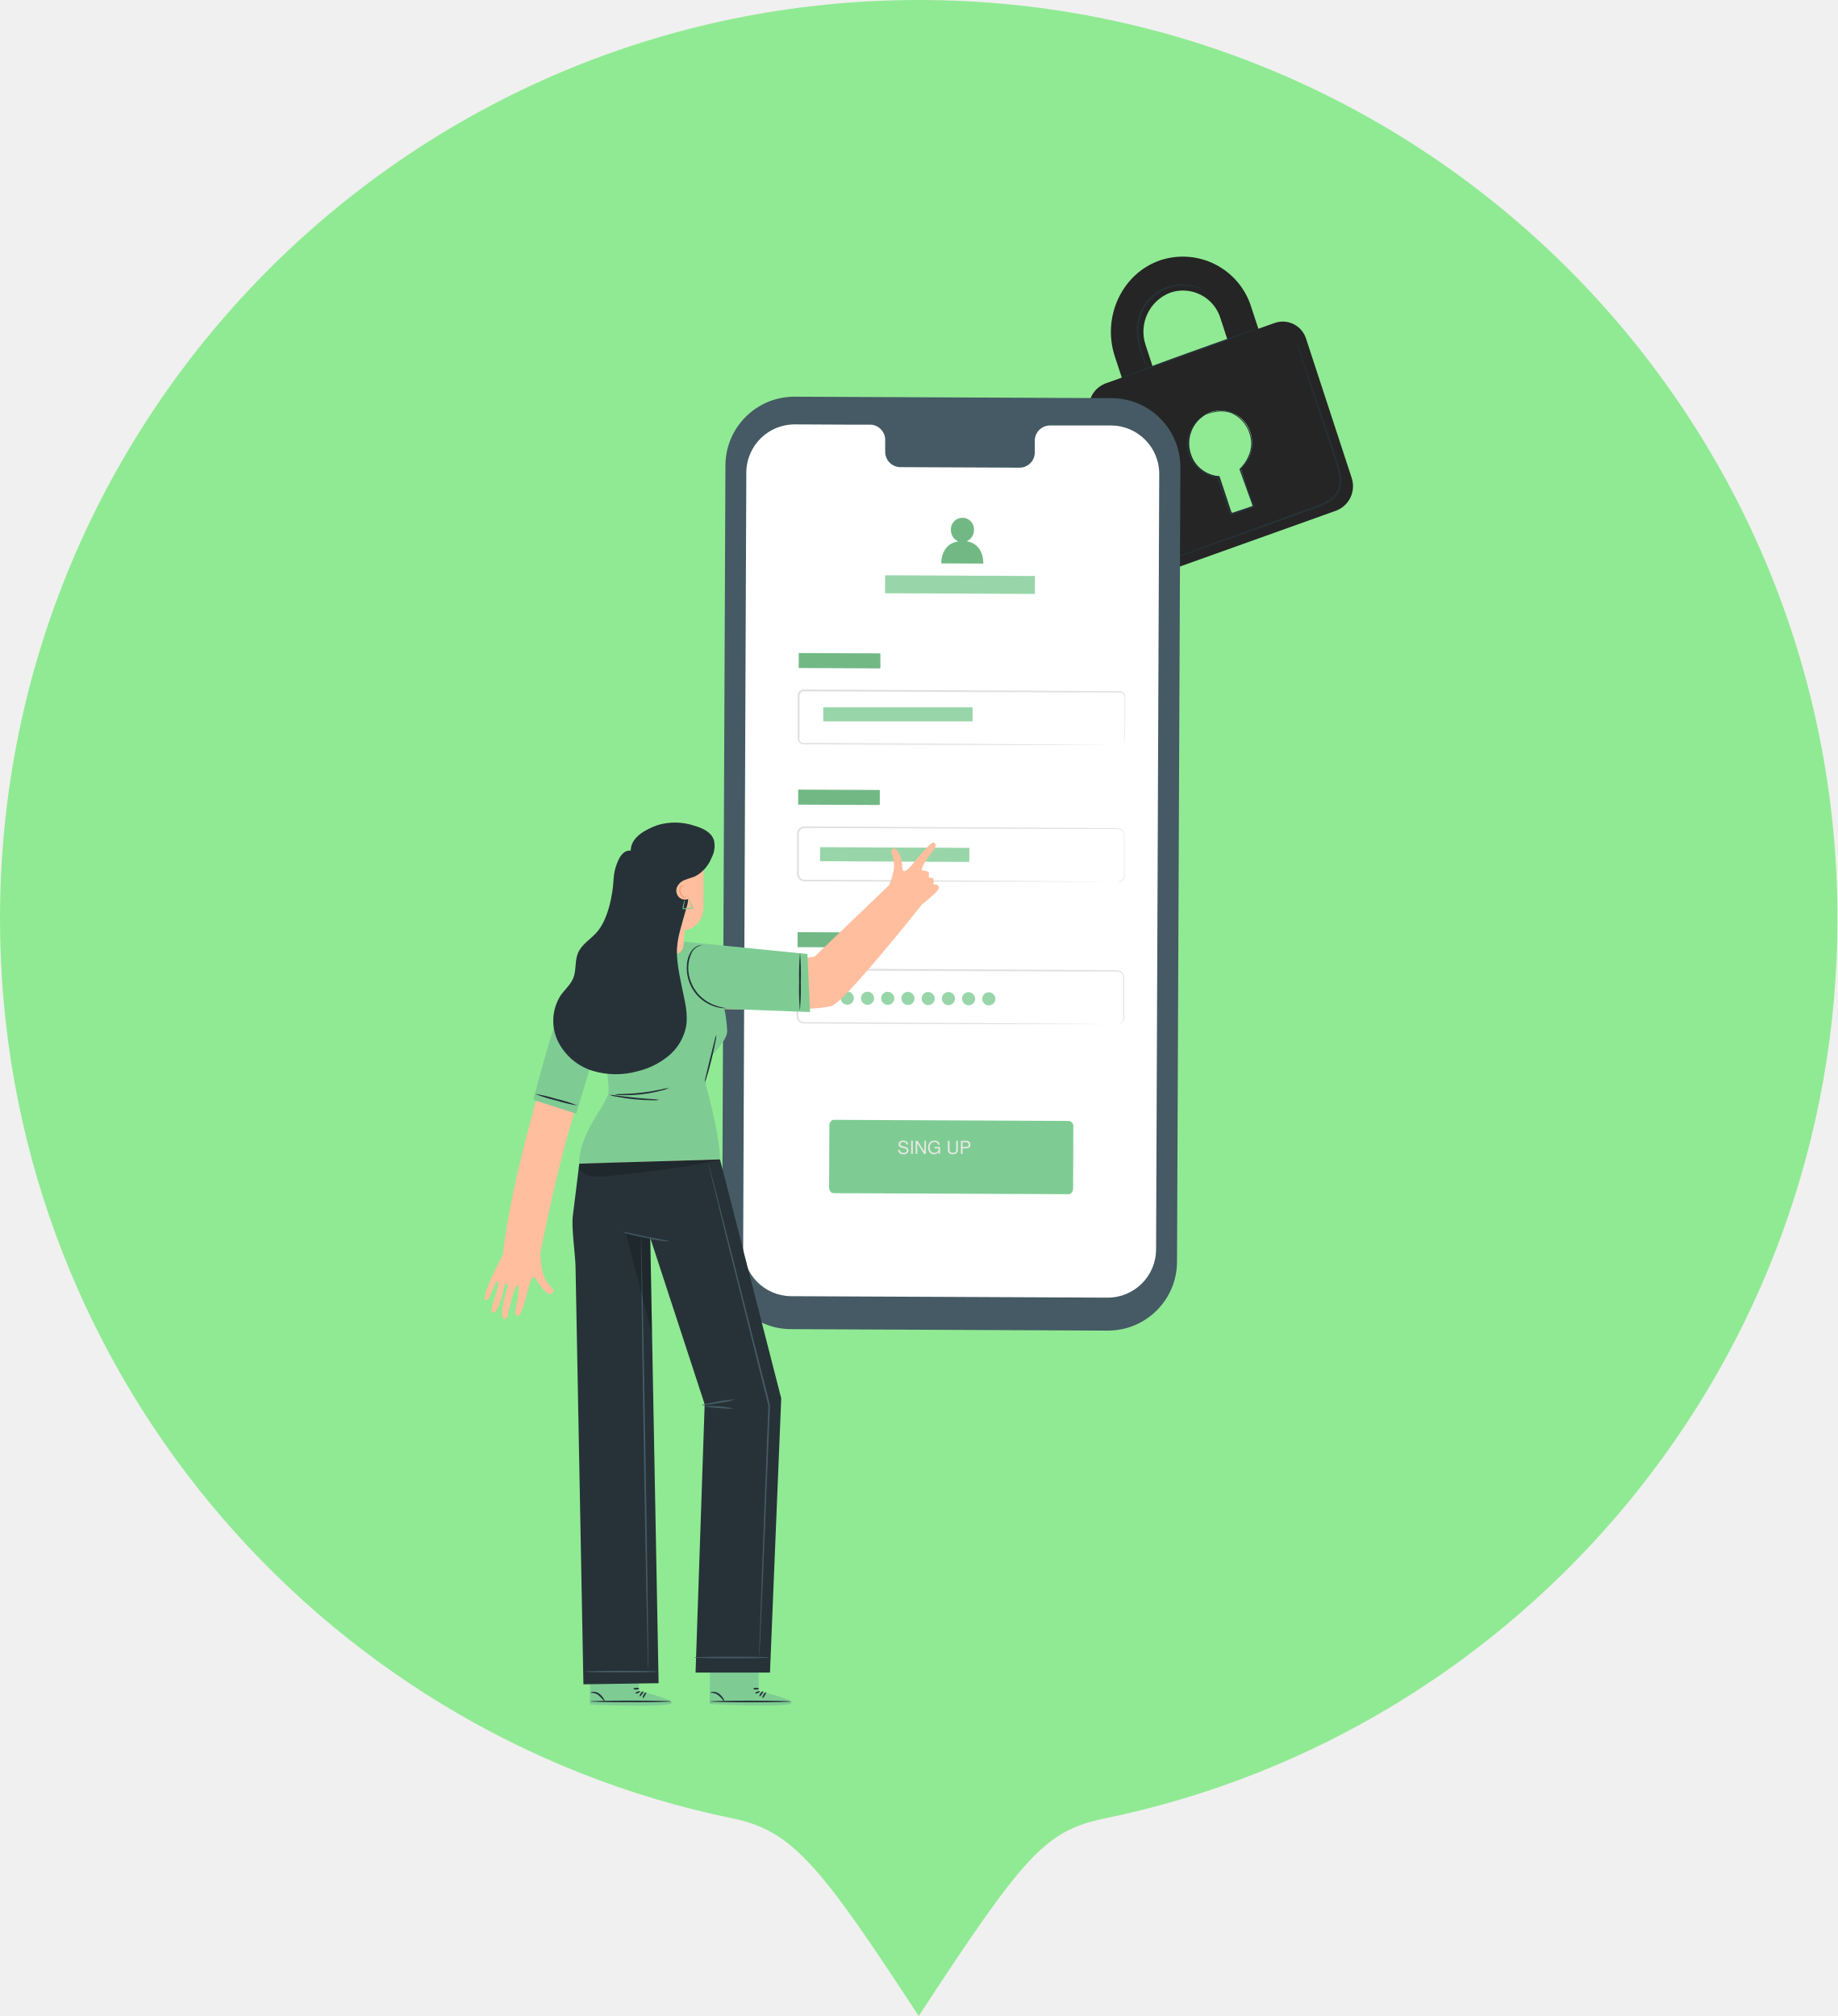
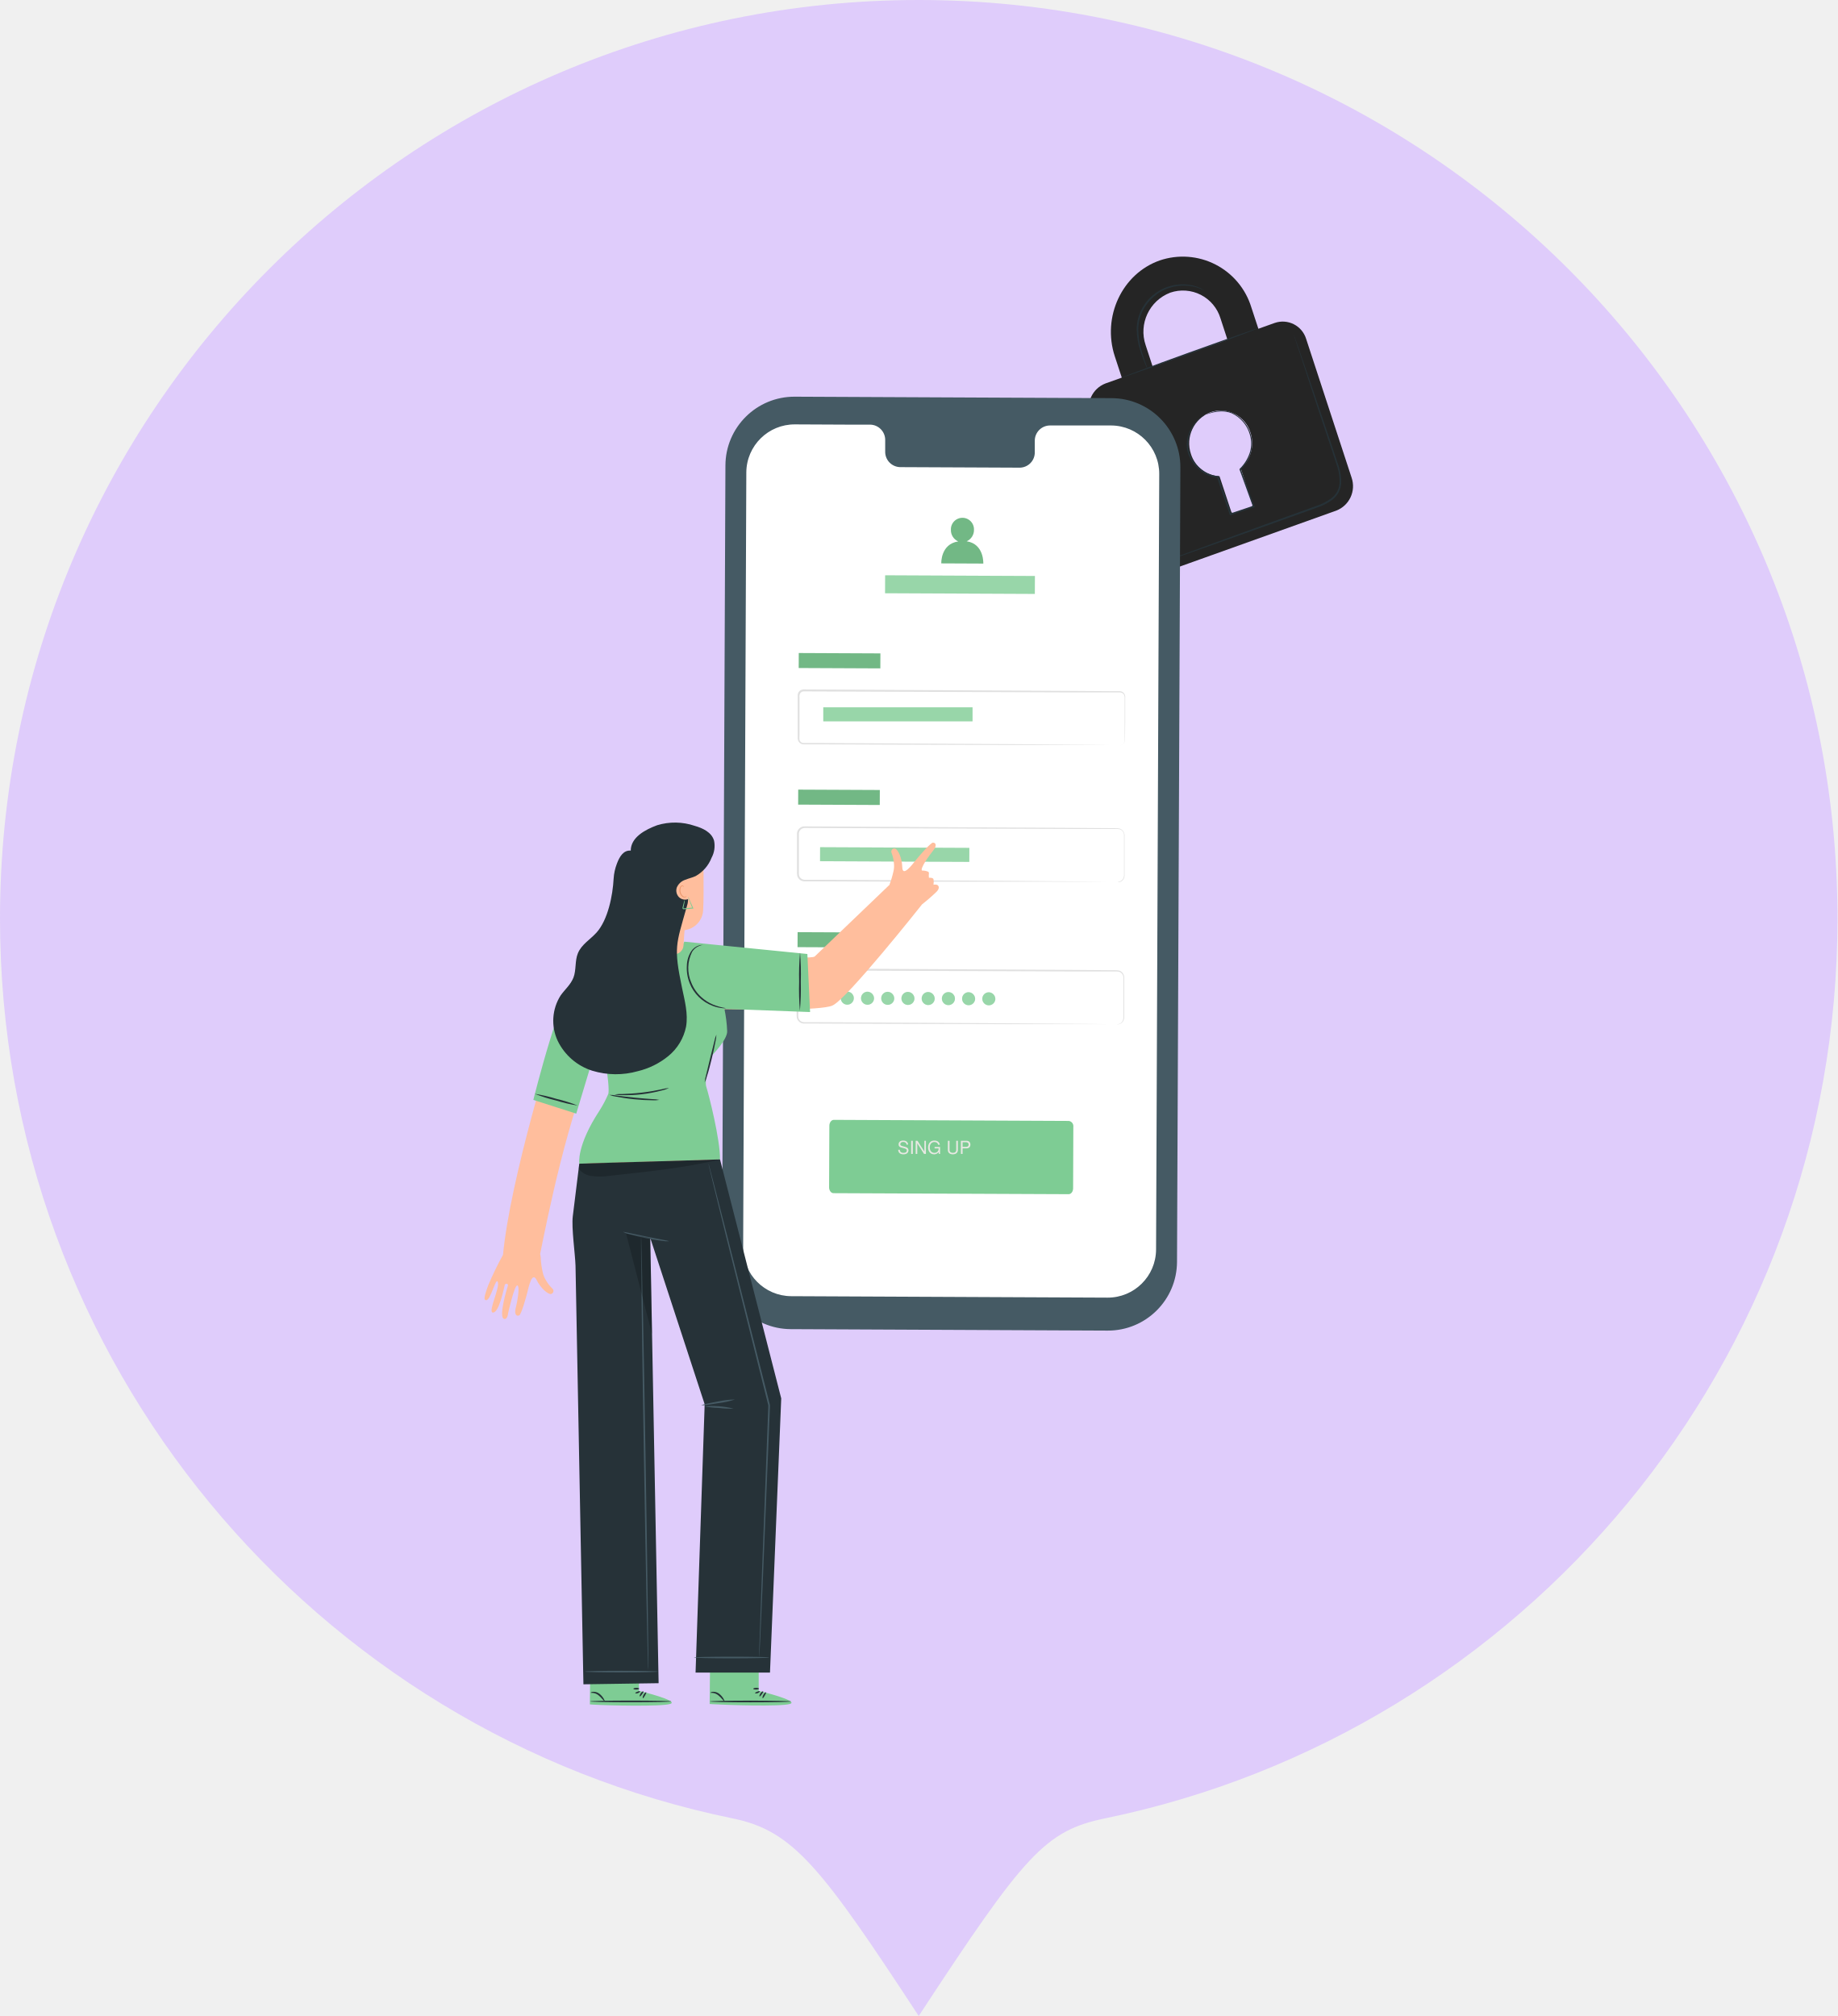
<svg xmlns="http://www.w3.org/2000/svg" width="408.475" height="448.213" viewBox="0 0 408.475 448.213">
  <g id="Mobile_login-pana" data-name="Mobile login-pana" transform="translate(32.177 20.943)">
-     <path id="Path_3850" data-name="Path 3850" d="M204.237,0c112.8,0,204.237,91.44,204.237,204.237,0,98.585-69.849,180.855-162.741,200.019-13.41,2.767-17.885,7.912-41.5,43.957-21.6-32.99-27.866-41.167-41.248-43.906C70.009,385.281,0,302.935,0,204.237,0,91.44,91.44,0,204.237,0Z" transform="translate(-32.177 -20.943)" fill="#90ea93" />
+     <path id="Path_3850" data-name="Path 3850" d="M204.237,0c112.8,0,204.237,91.44,204.237,204.237,0,98.585-69.849,180.855-162.741,200.019-13.41,2.767-17.885,7.912-41.5,43.957-21.6-32.99-27.866-41.167-41.248-43.906C70.009,385.281,0,302.935,0,204.237,0,91.44,91.44,0,204.237,0Z" transform="translate(-32.177 -20.943)" fill="#DFCCFB" />
    <g id="freepik--Padlock--inject-5" transform="translate(209.85 36.072)">
      <path id="Path_3778" data-name="Path 3778" d="M354.265,53.5l-3.632,1.3-1.559-4.747A15.932,15.932,0,0,0,328.7,39.609c-8.386,2.955-12.851,12.554-9.987,21.307l1.559,4.747-3.646,1.3a5.8,5.8,0,0,0-3.4,7.25L323.331,105.1a5.452,5.452,0,0,0,6.954,3.6l37.642-13.464a5.826,5.826,0,0,0,3.435-7.321L361.247,57.037a5.438,5.438,0,0,0-6.982-3.534ZM325.573,58.44a9.3,9.3,0,0,1,5.473-11.673,8.718,8.718,0,0,1,11.165,5.72l1.552,4.747-16.638,5.953Zm21.159,27.408,2.581,7.885a.642.642,0,0,1-.4.79l-3.618,1.291a.578.578,0,0,1-.705-.381l-2.6-7.85a7.053,7.053,0,0,1-6.348-4.937A7.413,7.413,0,0,1,340,73.35a6.947,6.947,0,0,1,8.894,4.556,7.533,7.533,0,0,1-2.158,7.963Z" transform="translate(-312.921 -38.719)" fill="#252525" />
      <path id="Path_3779" data-name="Path 3779" d="M353.473,61.4c0,.1-6.736,2.631-15.115,5.642s-15.213,5.431-15.249,5.36,6.736-2.624,15.122-5.642S353.438,61.307,353.473,61.4Z" transform="translate(-315.923 -45.402)" fill="#263238" />
      <path id="Path_3780" data-name="Path 3780" d="M365.877,63.24a1.234,1.234,0,0,1,.078.19c.056.141.12.324.2.55.183.515.437,1.227.755,2.116l2.708,7.885c1.129,3.343,2.476,7.307,3.971,11.708.705,2.208,1.538,4.507,2.313,6.926a10.579,10.579,0,0,1,.529,3.872,5.2,5.2,0,0,1-.571,1.954,5.389,5.389,0,0,1-1.333,1.573,12.7,12.7,0,0,1-3.583,1.827l-3.632,1.3-6.877,2.461-11.645,4.147-7.864,2.765-2.116.705-.564.183a.6.6,0,0,1-.19.049.371.371,0,0,0,.176-.085l.55-.219,2.116-.8,7.822-2.878,11.623-4.232,6.863-2.483,3.632-1.312a12.081,12.081,0,0,0,3.477-1.77,5.015,5.015,0,0,0,1.241-1.46,4.641,4.641,0,0,0,.529-1.813,10.149,10.149,0,0,0-.508-3.731c-.762-2.4-1.566-4.718-2.292-6.926-1.467-4.408-2.821-8.386-3.893-11.729s-1.975-6.03-2.6-7.921c-.3-.924-.522-1.643-.705-2.165l-.169-.564a.66.66,0,0,1-.049-.134Z" transform="translate(-320.329 -45.946)" fill="#263238" />
      <path id="Path_3781" data-name="Path 3781" d="M343.063,48.882s-.374-.183-1.065-.465a9.4,9.4,0,0,0-3.082-.621,10.58,10.58,0,0,0-4.556.86,10.156,10.156,0,0,0-4.309,3.6,9.535,9.535,0,0,0-1.657,5.353,16.5,16.5,0,0,0,.705,4.62c.367,1.284.748,2.306,1,3.019a7.879,7.879,0,0,1,.367,1.114,6.189,6.189,0,0,1-.5-1.065c-.289-.705-.705-1.707-1.114-3a16.04,16.04,0,0,1-.811-4.69,9.67,9.67,0,0,1,1.693-5.558,10.319,10.319,0,0,1,4.479-3.71,10.5,10.5,0,0,1,4.69-.8,8.88,8.88,0,0,1,3.124.741,5.824,5.824,0,0,1,.762.423,1.052,1.052,0,0,1,.275.176Z" transform="translate(-317.376 -41.314)" fill="#263238" />
      <path id="Path_3782" data-name="Path 3782" d="M348.034,88.211a2.428,2.428,0,0,1,.353-.176,7,7,0,0,1,1.093-.388,7.821,7.821,0,0,1,1.827-.31,6.193,6.193,0,0,1,2.476.374,7.644,7.644,0,0,1,4.281,4.937,7.109,7.109,0,0,1,0,4.048,9.168,9.168,0,0,1-2.271,3.8l.042-.19c.938,2.574,1.961,5.367,3.019,8.28l.064.176-.176.063-1.615.536-3.526,1.178-.176.056-.056-.176c-.966-2.92-2.024-5.642-2.821-8.316l.155.12a7.053,7.053,0,0,1-3.78-1.488,8.535,8.535,0,0,1-2.363-2.821,6.447,6.447,0,0,1-.748-3.174,7.66,7.66,0,0,1,2.955-5.826,4.485,4.485,0,0,1,1.22-.705,13.588,13.588,0,0,0-1.157.769,7.5,7.5,0,0,0-2.179,3.1,6.672,6.672,0,0,0,.219,5.692,8.281,8.281,0,0,0,2.306,2.708,6.715,6.715,0,0,0,3.6,1.411h.12l.035.106c.776,2.624,1.841,5.367,2.821,8.3l-.233-.113L357.048,109l1.608-.543-.113.24c-1.051-2.913-2.066-5.713-3-8.287v-.106l.085-.085a8.985,8.985,0,0,0,2.229-3.646,6.821,6.821,0,0,0,0-3.872,7.457,7.457,0,0,0-4.077-4.8,6.059,6.059,0,0,0-2.391-.4,8.084,8.084,0,0,0-1.806.247C348.535,88.006,348.041,88.246,348.034,88.211Z" transform="translate(-322.023 -53.044)" fill="#263238" />
    </g>
    <g id="freepik--Device--inject-5" transform="translate(128.337 67.253)">
      <path id="Path_3783" data-name="Path 3783" d="M283.072,290.563l-70.452-.324a15.354,15.354,0,0,1-15.27-15.418L198.1,98.207A15.34,15.34,0,0,1,213.515,82.93l70.445.324a15.354,15.354,0,0,1,15.277,15.411l-.748,176.607A15.354,15.354,0,0,1,283.072,290.563Z" transform="translate(-197.35 -82.93)" fill="#455a64" />
      <path id="Path_3784" data-name="Path 3784" d="M285.815,91.9H272.16a3.393,3.393,0,0,0-3.329,3.456v2.476a3.385,3.385,0,0,1-3.329,3.449l-26.618-.12a3.4,3.4,0,0,1-3.308-3.484V95.2a3.4,3.4,0,0,0-3.3-3.484h-4.8l-11.955-.056A10.749,10.749,0,0,0,204.705,102.3L204,274.692a10.742,10.742,0,0,0,10.692,10.791l70.3.324a10.749,10.749,0,0,0,10.8-10.7l.705-172.39A10.756,10.756,0,0,0,285.815,91.9Z" transform="translate(-199.31 -85.502)" fill="#fff" />
      <path id="Path_3785" data-name="Path 3785" d="M284.34,327.415l-52.277-.226c-.543,0-.98-.592-.973-1.312l.056-13.676c0-.705.444-1.312.987-1.312l52.277.24a1.185,1.185,0,0,1,.973,1.319l-.049,13.662C285.335,326.837,284.883,327.422,284.34,327.415Z" transform="translate(-207.293 -150.11)" fill="#7ecc94" />
      <text id="SING_UP" data-name="SING UP" transform="translate(38.961 168.349)" fill="#e8e8e3" font-size="4" font-family="Helvetica">
        <tspan x="0" y="0">SING UP</tspan>
      </text>
      <rect id="Rectangle_59" data-name="Rectangle 59" width="18.14" height="3.329" transform="translate(17.057 56.991) rotate(0.26)" fill="#7ecc94" />
      <rect id="Rectangle_60" data-name="Rectangle 60" width="18.14" height="3.329" transform="translate(17.057 56.991) rotate(0.26)" opacity="0.1" />
      <path id="Path_3786" data-name="Path 3786" d="M292.748,187.637a1.621,1.621,0,0,0,.416-.1,1.114,1.114,0,0,0,.705-.952V177.22a1.369,1.369,0,0,0-.2-.924,1.058,1.058,0,0,0-.839-.43H281.541l-58.991-.219a.938.938,0,0,0-.776.388,1.348,1.348,0,0,0-.183.924v8.464a5.569,5.569,0,0,0,0,.987.953.953,0,0,0,.55.635,1.1,1.1,0,0,0,.437.078h3.59l15.665.085,26.519.162,17.879.141,4.859.056H268.352l-26.519-.085-15.665-.063h-3.59a1.411,1.411,0,0,1-.578-.1,1.326,1.326,0,0,1-.762-.882,2,2,0,0,1-.042-.564v-8.986a3.934,3.934,0,0,1,0-.564,1.2,1.2,0,0,1,.233-.571,1.3,1.3,0,0,1,1.072-.543l58.991.324,10.192.07h1.1a1.206,1.206,0,0,1,.987.515,1.5,1.5,0,0,1,.226,1.037v4.507c0,2.116-.049,3.738-.064,4.867a1.143,1.143,0,0,1-.741.98A.846.846,0,0,1,292.748,187.637Z" transform="translate(-204.374 -110.125)" fill="#e0e0e0" />
      <rect id="Rectangle_61" data-name="Rectangle 61" width="33.177" height="3.11" transform="translate(22.506 69.063)" fill="#7ecc94" />
      <rect id="Rectangle_62" data-name="Rectangle 62" width="33.177" height="3.11" transform="translate(22.506 69.063)" fill="#fff" opacity="0.2" />
      <rect id="Rectangle_63" data-name="Rectangle 63" width="18.14" height="3.329" transform="translate(16.933 87.361) rotate(0.26)" fill="#7ecc94" />
      <rect id="Rectangle_64" data-name="Rectangle 64" width="18.14" height="3.329" transform="translate(16.933 87.361) rotate(0.26)" opacity="0.1" />
      <path id="Path_3787" data-name="Path 3787" d="M292.222,230.73a3.645,3.645,0,0,0,.423-.078,1.446,1.446,0,0,0,.889-.8,1.975,1.975,0,0,0,.127-.9v-8.414a1.516,1.516,0,0,0-.2-.931,1.368,1.368,0,0,0-.769-.6,4.322,4.322,0,0,0-1.065-.056H281.473l-58.787-.219a1.3,1.3,0,0,0-1.291,1.136v8.464a4.049,4.049,0,0,0,.042.987,1.34,1.34,0,0,0,.515.705,1.467,1.467,0,0,0,.875.226h3.019l15.608.078,26.428.162,17.816.141,4.845.056H267.882l-26.442-.028-15.608-.056h-3.068a1.77,1.77,0,0,1-1.079-.289,1.693,1.693,0,0,1-.663-.924,4.438,4.438,0,0,1-.056-1.086V219.84a1.672,1.672,0,0,1,1.657-1.46l58.787.324,10.149.078a4.365,4.365,0,0,1,1.128.078,1.559,1.559,0,0,1,.868.705,1.7,1.7,0,0,1,.226,1.03v8.449a1.969,1.969,0,0,1-.148.924,1.5,1.5,0,0,1-.952.8,1.325,1.325,0,0,1-.458-.042Z" transform="translate(-204.306 -122.847)" fill="#e0e0e0" />
      <rect id="Rectangle_65" data-name="Rectangle 65" width="18.14" height="3.329" transform="translate(16.797 119.049) rotate(0.26)" fill="#7ecc94" />
      <rect id="Rectangle_66" data-name="Rectangle 66" width="18.14" height="3.329" transform="translate(16.797 119.049) rotate(0.26)" opacity="0.1" />
      <path id="Path_3788" data-name="Path 3788" d="M292.048,275.6a3.377,3.377,0,0,0,.423-.078,1.453,1.453,0,0,0,.889-.8,1.989,1.989,0,0,0,.127-.9V265.41a1.517,1.517,0,0,0-.2-.931,1.411,1.411,0,0,0-.769-.592,4.311,4.311,0,0,0-1.065-.063H281.3l-58.787-.219a1.3,1.3,0,0,0-1.291,1.135q0,1.058,0,2.116V273.2a3.991,3.991,0,0,0,.042.98,1.291,1.291,0,0,0,.515.705,1.41,1.41,0,0,0,.875.226h3.068l15.608.085,26.428.162,17.816.141,4.845.056H267.758l-26.428-.078-15.608-.063h-3.068a1.728,1.728,0,0,1-1.079-.289,1.693,1.693,0,0,1-.663-.924,4.441,4.441,0,0,1-.056-1.086v-8.5a1.664,1.664,0,0,1,1.65-1.46l58.787.324,10.149.078a4.367,4.367,0,0,1,1.128.078,1.559,1.559,0,0,1,.867.705,1.7,1.7,0,0,1,.226,1.03v8.449a1.933,1.933,0,0,1-.148.924,1.5,1.5,0,0,1-.952.8A1.114,1.114,0,0,1,292.048,275.6Z" transform="translate(-204.274 -136.044)" fill="#e0e0e0" />
      <rect id="Rectangle_67" data-name="Rectangle 67" width="33.177" height="3.11" transform="translate(21.798 100.163) rotate(0.26)" fill="#7ecc94" />
      <rect id="Rectangle_68" data-name="Rectangle 68" width="33.177" height="3.11" transform="translate(21.798 100.163) rotate(0.26)" fill="#fff" opacity="0.2" />
      <path id="Path_3789" data-name="Path 3789" d="M231.3,271.989a1.453,1.453,0,1,1-1.411-1.559A1.5,1.5,0,0,1,231.3,271.989Z" transform="translate(-206.499 -138.186)" fill="#7ecc94" />
      <path id="Path_3790" data-name="Path 3790" d="M237.667,272.021a1.453,1.453,0,1,1-.694-1.342A1.453,1.453,0,0,1,237.667,272.021Z" transform="translate(-208.376 -138.197)" fill="#7ecc94" />
      <path id="Path_3791" data-name="Path 3791" d="M244.047,272.049a1.453,1.453,0,1,1-1.411-1.559A1.5,1.5,0,0,1,244.047,272.049Z" transform="translate(-210.256 -138.203)" fill="#7ecc94" />
      <path id="Path_3792" data-name="Path 3792" d="M250.417,272.079a1.453,1.453,0,1,1-1.411-1.559,1.5,1.5,0,0,1,1.411,1.559Z" transform="translate(-212.134 -138.212)" fill="#7ecc94" />
      <path id="Path_3793" data-name="Path 3793" d="M256.787,272.1a1.453,1.453,0,1,1-1.411-1.552A1.5,1.5,0,0,1,256.787,272.1Z" transform="translate(-214.011 -138.221)" fill="#7ecc94" />
      <path id="Path_3794" data-name="Path 3794" d="M263.167,272.132a1.453,1.453,0,1,1-1.446-1.552A1.5,1.5,0,0,1,263.167,272.132Z" transform="translate(-215.891 -138.23)" fill="#7ecc94" />
      <path id="Path_3795" data-name="Path 3795" d="M269.537,272.161a1.453,1.453,0,1,1-.694-1.342A1.453,1.453,0,0,1,269.537,272.161Z" transform="translate(-217.768 -138.238)" fill="#7ecc94" />
      <path id="Path_3796" data-name="Path 3796" d="M275.907,272.192a1.453,1.453,0,1,1-1.446-1.552A1.5,1.5,0,0,1,275.907,272.192Z" transform="translate(-219.645 -138.248)" fill="#7ecc94" />
      <path id="Path_3797" data-name="Path 3797" d="M282.277,272.221a1.453,1.453,0,1,1-1.411-1.552A1.5,1.5,0,0,1,282.277,272.221Z" transform="translate(-221.523 -138.257)" fill="#7ecc94" />
      <g id="Group_1066" data-name="Group 1066" transform="translate(21.897 132.244)" opacity="0.2">
        <path id="Path_3798" data-name="Path 3798" d="M231.3,271.989a1.453,1.453,0,1,1-1.411-1.559A1.5,1.5,0,0,1,231.3,271.989Z" transform="translate(-228.396 -270.429)" fill="#fff" />
        <path id="Path_3799" data-name="Path 3799" d="M237.667,272.021a1.453,1.453,0,1,1-.694-1.342A1.453,1.453,0,0,1,237.667,272.021Z" transform="translate(-230.273 -270.44)" fill="#fff" />
        <path id="Path_3800" data-name="Path 3800" d="M244.047,272.049a1.453,1.453,0,1,1-1.411-1.559A1.5,1.5,0,0,1,244.047,272.049Z" transform="translate(-232.153 -270.447)" fill="#fff" />
        <path id="Path_3801" data-name="Path 3801" d="M250.417,272.079a1.453,1.453,0,1,1-1.411-1.559,1.5,1.5,0,0,1,1.411,1.559Z" transform="translate(-234.03 -270.456)" fill="#fff" />
        <path id="Path_3802" data-name="Path 3802" d="M256.787,272.1a1.453,1.453,0,1,1-1.411-1.552A1.5,1.5,0,0,1,256.787,272.1Z" transform="translate(-235.907 -270.465)" fill="#fff" />
        <path id="Path_3803" data-name="Path 3803" d="M263.167,272.132a1.453,1.453,0,1,1-1.446-1.552A1.5,1.5,0,0,1,263.167,272.132Z" transform="translate(-237.787 -270.474)" fill="#fff" />
        <path id="Path_3804" data-name="Path 3804" d="M269.537,272.161a1.453,1.453,0,1,1-.694-1.342A1.453,1.453,0,0,1,269.537,272.161Z" transform="translate(-239.665 -270.482)" fill="#fff" />
        <path id="Path_3805" data-name="Path 3805" d="M275.907,272.192a1.453,1.453,0,1,1-1.446-1.552A1.5,1.5,0,0,1,275.907,272.192Z" transform="translate(-241.542 -270.491)" fill="#fff" />
        <path id="Path_3806" data-name="Path 3806" d="M282.277,272.221a1.453,1.453,0,1,1-1.411-1.552A1.5,1.5,0,0,1,282.277,272.221Z" transform="translate(-243.419 -270.5)" fill="#fff" />
      </g>
      <path id="Path_3807" data-name="Path 3807" d="M272.085,126.323a2.729,2.729,0,0,0,1.629-2.532,2.567,2.567,0,1,0-5.128,0,2.737,2.737,0,0,0,1.636,2.56c-3.95.592-3.773,4.881-3.773,4.881l9.338.042S276.006,126.908,272.085,126.323Z" transform="translate(-217.713 -94.175)" fill="#7ecc94" />
      <path id="Path_3808" data-name="Path 3808" d="M272.085,126.323a2.729,2.729,0,0,0,1.629-2.532,2.567,2.567,0,1,0-5.128,0,2.737,2.737,0,0,0,1.636,2.56c-3.95.592-3.773,4.881-3.773,4.881l9.338.042S276.006,126.908,272.085,126.323Z" transform="translate(-217.713 -94.175)" opacity="0.1" />
      <rect id="Rectangle_69" data-name="Rectangle 69" width="33.283" height="3.978" transform="translate(36.263 39.714) rotate(0.26)" fill="#7ecc94" />
      <rect id="Rectangle_70" data-name="Rectangle 70" width="33.283" height="3.978" transform="translate(36.263 39.714) rotate(0.26)" fill="#fff" opacity="0.2" />
    </g>
    <g id="freepik--Character--inject-5" transform="translate(75.518 161.926)">
      <path id="Path_3809" data-name="Path 3809" d="M166.594,445.788v-6.03l-10.812-.078-.092,9.12.67.049c2.983.19,15.178.473,17.181-.148C175.77,448.01,166.594,445.788,166.594,445.788Z" transform="translate(-132.253 -252.736)" fill="#7ecc94" />
      <path id="Path_3810" data-name="Path 3810" d="M173.81,451.593c0,.1-4.048.183-9.035.183s-9.035-.085-9.035-.183,4.048-.183,9.035-.183S173.81,451.495,173.81,451.593Z" transform="translate(-132.268 -256.193)" fill="#263238" />
      <path id="Path_3811" data-name="Path 3811" d="M171.405,449.617c-.092-.049,0-.367.219-.705s.515-.48.585-.409-.078.339-.289.628S171.5,449.666,171.405,449.617Z" transform="translate(-136.874 -255.331)" fill="#263238" />
      <path id="Path_3812" data-name="Path 3812" d="M172.38,450.1c-.1,0-.049-.395.162-.769s.494-.6.571-.543-.049.374-.247.705S172.471,450.134,172.38,450.1Z" transform="translate(-137.157 -255.418)" fill="#263238" />
      <path id="Path_3813" data-name="Path 3813" d="M159.057,450.746c-.042,0-.2-.127-.437-.395a6.988,6.988,0,0,0-.945-.945,2.489,2.489,0,0,0-1.171-.515c-.332-.042-.543,0-.564-.042s.183-.19.571-.219a2.179,2.179,0,0,1,1.411.48,3.977,3.977,0,0,1,.931,1.093C159.014,450.513,159.1,450.718,159.057,450.746Z" transform="translate(-132.326 -255.374)" fill="#263238" />
      <path id="Path_3814" data-name="Path 3814" d="M171.034,448.465c.049.085-.134.3-.444.409s-.585.071-.6,0,.2-.219.473-.317S170.977,448.38,171.034,448.465Z" transform="translate(-136.467 -255.315)" fill="#263238" />
      <path id="Path_3815" data-name="Path 3815" d="M170.688,447.576c0,.106-.282.19-.649.2s-.656-.078-.649-.176.3-.19.649-.2S170.674,447.477,170.688,447.576Z" transform="translate(-136.29 -255.011)" fill="#263238" />
      <path id="Path_3816" data-name="Path 3816" d="M204.344,445.788v-6.03l-10.812-.078-.092,9.028.67.049c2.983.19,15.185.564,17.181-.056C213.52,448.01,204.344,445.788,204.344,445.788Z" transform="translate(-143.378 -252.736)" fill="#7ecc94" />
      <path id="Path_3817" data-name="Path 3817" d="M211.563,451.613c0,.1-4.041.183-9.035.183s-9.028-.085-9.028-.183,4.041-.183,9.028-.183S211.563,451.515,211.563,451.613Z" transform="translate(-143.395 -256.199)" fill="#263238" />
      <path id="Path_3818" data-name="Path 3818" d="M209.157,449.617c-.085-.049,0-.367.219-.705s.515-.48.585-.409-.078.339-.289.628S209.248,449.666,209.157,449.617Z" transform="translate(-148 -255.331)" fill="#263238" />
      <path id="Path_3819" data-name="Path 3819" d="M210.131,450.1c-.092,0-.049-.395.169-.769s.494-.6.571-.543-.056.374-.254.705S210.23,450.134,210.131,450.1Z" transform="translate(-148.283 -255.418)" fill="#263238" />
      <path id="Path_3820" data-name="Path 3820" d="M196.807,450.746c-.042,0-.2-.127-.437-.395a6.989,6.989,0,0,0-.945-.945,2.489,2.489,0,0,0-1.171-.515c-.324-.042-.543,0-.564-.042s.183-.19.571-.219a2.179,2.179,0,0,1,1.411.48,3.859,3.859,0,0,1,.931,1.093C196.764,450.513,196.849,450.718,196.807,450.746Z" transform="translate(-143.451 -255.374)" fill="#263238" />
      <path id="Path_3821" data-name="Path 3821" d="M208.784,448.465c.049.085-.134.3-.444.409s-.585.071-.6,0,.2-.219.473-.317S208.727,448.38,208.784,448.465Z" transform="translate(-147.592 -255.315)" fill="#263238" />
      <path id="Path_3822" data-name="Path 3822" d="M208.461,447.576c0,.106-.282.19-.649.2s-.649-.078-.642-.176.289-.19.642-.2S208.461,447.477,208.461,447.576Z" transform="translate(-147.424 -255.011)" fill="#263238" />
      <path id="Path_3823" data-name="Path 3823" d="M223.262,190.467c-.282-.289-.98-.148-.98-.148a3.61,3.61,0,0,0,0-1.227c-.127-.395-1.016-.317-1.016-.317a4.1,4.1,0,0,1,0-1,.36.36,0,0,0-.2-.36,3.258,3.258,0,0,0-1.326-.24c-.543-.388,1.657-3.47,2.476-4.458s.67-1.756-.056-1.756c-.5,0-3.068,2.962-3.858,3.957s-2.885,3.759-2.955,1.552-.959-3.872-1.516-4.154-1.15.381-.846.994a7.893,7.893,0,0,1,.494,2.172,5.192,5.192,0,0,1-.078,1.777,21.308,21.308,0,0,1-.952,3.188h-.056s-15.39,14.762-16.5,15.813c-.994.945-21-1.121-25.01-1.545a26.862,26.862,0,0,0-4.119-.282c-1.742.078-2.052.324-3.787.346a85.779,85.779,0,0,0-13.076,1.15,10.84,10.84,0,0,0-8.506,7.377c-4.041,12.625-13.2,42.508-14.811,59.295a71.24,71.24,0,0,0-3.3,6.82c-1.136,3.089-.86,3.2-.48,3.266,1.03.19,2.2-5.353,2.638-4.013s-2.222,6.609-1.143,6.764c1.411.2,2.532-5.642,2.666-6.108s.832-.317.705.12c-.2.621-2.186,7.2-.8,7.413.762.113.846-1.277.846-1.277s1.411-6.3,2.052-6.171-.042,3.844-.367,5.085.127,1.869.79,1.566c.451-.212,1.531-3.985,1.827-5.212s1.037-4.627,2.031-2.659,2.5,3.11,3.124,3.139a.705.705,0,0,0,.346-1.262,7.99,7.99,0,0,1-1.361-1.763,5.2,5.2,0,0,1-.705-1.65,17.892,17.892,0,0,1-.494-3.569l-.113-.705c1.58-7.822,6.129-30.779,12.7-45.442l2.694,5.544,1.171,4.1-7.18,17.724,30.624-.4-4.57-17.59,5.551-18.338h0c6,.134,21.413.36,23.98-.8,3.23-1.411,19.939-22.513,19.939-22.513h0a38.6,38.6,0,0,0,3.124-2.708S223.875,191.1,223.262,190.467Z" transform="translate(-122.46 -176.492)" fill="#ffbe9d" />
      <path id="Path_3824" data-name="Path 3824" d="M147.406,250.414c.889-3.033,5.452-18.027,5.452-18.027s2.243,12.223,1.65,13.7a26.092,26.092,0,0,1-1.925,3.639c-5.177,7.878-4.5,11.821-4.5,11.821l31.28-.952c.071-4.373-2.518-14.543-3.054-16.165s1.248-6.933,1.248-6.933,3.527-3.59,3.4-5.438a29.892,29.892,0,0,0-.614-4.937l19.043.705-.6-12.907-27.352-2.737c-.952,2.687-9.564,1.368-9.564,1.368-9.3.31-9.874,2.017-13.739,5.022s-10.262,28.79-10.262,28.79Z" transform="translate(-127.001 -185.692)" fill="#7ecc94" />
      <path id="Path_3825" data-name="Path 3825" d="M172.951,261.591a6.581,6.581,0,0,1-1.643.085c-1.023,0-2.426-.071-3.971-.226s-2.941-.374-3.936-.571a6.782,6.782,0,0,1-1.6-.409,8.814,8.814,0,0,1,1.643.155c1,.127,2.391.3,3.929.458s2.934.261,3.943.332A8.707,8.707,0,0,1,172.951,261.591Z" transform="translate(-134.053 -199.923)" fill="#263238" />
      <path id="Path_3826" data-name="Path 3826" d="M175.584,258.29a7.228,7.228,0,0,1-1.707.585,31.359,31.359,0,0,1-8.626,1.023,7.116,7.116,0,0,1-1.791-.169,12.062,12.062,0,0,1,1.791-.092c1.107-.035,2.631-.113,4.309-.31s3.174-.48,4.232-.705A11.7,11.7,0,0,1,175.584,258.29Z" transform="translate(-134.543 -199.281)" fill="#263238" />
      <path id="Path_3827" data-name="Path 3827" d="M194.48,241.47a7.343,7.343,0,0,1-.219,1.594c-.183.98-.465,2.32-.825,3.787s-.705,2.821-1.016,3.738a7.053,7.053,0,0,1-.55,1.516,7.18,7.18,0,0,1,.3-1.58c.268-1.1.571-2.37.91-3.759s.663-2.659.931-3.759a6.728,6.728,0,0,1,.473-1.538Z" transform="translate(-142.915 -194.324)" fill="#263238" />
      <path id="Path_3828" data-name="Path 3828" d="M147.873,262.753a32.787,32.787,0,0,1-4.817-1.121,33.481,33.481,0,0,1-4.725-1.481,33.915,33.915,0,0,1,4.817,1.121A33.113,33.113,0,0,1,147.873,262.753Z" transform="translate(-127.137 -199.829)" fill="#263238" />
      <path id="Path_3829" data-name="Path 3829" d="M194.931,227.273a2.37,2.37,0,0,1-.8,0,8.359,8.359,0,0,1-2.151-.515,8.838,8.838,0,0,1-5.106-5.015,9.113,9.113,0,0,1-.628-3.971,6.172,6.172,0,0,1,.966-3.146,3.266,3.266,0,0,1,1.784-1.319,2.158,2.158,0,0,1,.6-.078h.212a2.286,2.286,0,0,0-.769.19,3.209,3.209,0,0,0-1.615,1.319,8.05,8.05,0,0,0-.2,6.841,8.619,8.619,0,0,0,2.179,3.188,9.262,9.262,0,0,0,2.673,1.721A13.583,13.583,0,0,0,194.931,227.273Z" transform="translate(-141.251 -186.002)" fill="#263238" />
      <path id="Path_3830" data-name="Path 3830" d="M221.8,228.569a58.765,58.765,0,0,1-.169-6.5,58.184,58.184,0,0,1,.2-6.5,58.586,58.586,0,0,1,.169,6.5A56.428,56.428,0,0,1,221.8,228.569Z" transform="translate(-151.678 -186.691)" fill="#263238" />
      <path id="Path_3831" data-name="Path 3831" d="M180.806,202.977c.078-1.573.24-3.35.24-3.35a4.712,4.712,0,0,0,4.126-4.45c.233-4.02,0-13.295,0-13.295l-7.053-3.611-7.829,6.157,1.206,20.1,7.18.458a2.074,2.074,0,0,0,2.13-2.01Z" transform="translate(-136.555 -175.699)" fill="#ffbe9d" />
      <path id="Path_3832" data-name="Path 3832" d="M185.519,196.772a.327.327,0,0,1-.064.169.522.522,0,0,1-.444.2c-.451,0-.889-.522-1.044-1.129a1.841,1.841,0,0,1,0-.9.776.776,0,0,1,.423-.607.388.388,0,0,1,.3,0,.36.36,0,0,1,.162.162.2.2,0,0,1,0,.19.206.206,0,0,0-.07-.141.254.254,0,0,0-.331-.07.6.6,0,0,0-.289.5,1.806,1.806,0,0,0,0,.8c.141.55.522.995.86,1.037a.487.487,0,0,0,.374-.106C185.476,196.821,185.5,196.765,185.519,196.772Z" transform="translate(-140.57 -180.476)" fill="#eb996e" />
      <path id="Path_3833" data-name="Path 3833" d="M179.885,178.635c-.543-1.848-2.511-2.765-4.3-3.273a13.555,13.555,0,0,0-8.344-.134c-2.666.98-5.868,2.7-5.868,5.642-1.573-.127-2.476,1.248-3.1,2.955a11.074,11.074,0,0,0-.705,3.244h0c-.2,3.851-1.277,9.169-3.773,11.99-1.411,1.573-3.364,2.659-4.168,4.62-.705,1.7-.339,3.717-.994,5.438-.585,1.516-1.876,2.6-2.821,3.914a10.5,10.5,0,0,0-.67,10.149,12.851,12.851,0,0,0,7.681,6.63,17.963,17.963,0,0,0,10.121.1,16.927,16.927,0,0,0,6.785-3.364,11.327,11.327,0,0,0,3.936-6.517c.5-2.878-.3-5.8-.9-8.668-1.876-9.049-1.34-9.522,1.03-17.922.056-.148.085-.3.127-.451s.063-.219.092-.332h0a5.313,5.313,0,0,0,.106-1.009,1.94,1.94,0,0,1-2.038-.437,2.116,2.116,0,0,1-.48-2.116,3.075,3.075,0,0,1,1.82-1.714c.783-.324,1.622-.494,2.391-.853a7.988,7.988,0,0,0,3.526-4.07,5.586,5.586,0,0,0,.55-3.823Z" transform="translate(-128.85 -174.625)" fill="#263238" />
      <path id="Path_3834" data-name="Path 3834" d="M186.088,198a3.449,3.449,0,0,1,.367.705c.212.444.494,1.072.8,1.8l.056.134h-.148l-.705.063c-.487,0-.9.092-1.375.085a.254.254,0,0,1-.183-.162.318.318,0,0,1,0-.2,2.84,2.84,0,0,1,.064-.282l.127-.5a4.778,4.778,0,0,1,.3-.973,4.761,4.761,0,0,1-.148,1.009l-.1.5c-.035.169-.1.43,0,.409.353,0,.853-.078,1.319-.106l.705-.063-.092.155c-.3-.705-.557-1.368-.705-1.827a2.751,2.751,0,0,1-.282-.748Z" transform="translate(-140.857 -181.513)" fill="#7ecc94" />
      <path id="Path_3835" data-name="Path 3835" d="M151.719,281.772,183,280.82l13.612,53.137-2.5,60.952H177.568l2.024-59.654-12.1-36.993,1.862,99.01-16.716.247-1.756-93.064c-.078-2.588-.924-8.421-.607-10.988Z" transform="translate(-130.638 -205.92)" fill="#263238" />
      <path id="Path_3836" data-name="Path 3836" d="M176.359,305.754a6.266,6.266,0,0,1-1.53-.092c-.945-.113-2.236-.31-3.653-.592s-2.687-.607-3.6-.868a5.82,5.82,0,0,1-1.411-.508c0-.106,2.3.444,5.12,1.016S176.373,305.648,176.359,305.754Z" transform="translate(-135.338 -212.658)" fill="#455a64" />
      <path id="Path_3837" data-name="Path 3837" d="M205.217,437.763c0,.1-3.745.183-8.365.183s-8.372-.085-8.372-.183,3.745-.183,8.372-.183S205.217,437.658,205.217,437.763Z" transform="translate(-141.916 -252.118)" fill="#455a64" />
      <path id="Path_3838" data-name="Path 3838" d="M170.363,442.2c0,.106-3.639.183-8.125.183s-8.118-.078-8.118-.183,3.639-.183,8.118-.183S170.363,442.1,170.363,442.2Z" transform="translate(-131.79 -253.426)" fill="#455a64" />
      <path id="Path_3839" data-name="Path 3839" d="M173.416,401.54c-.1,0-.536-21.632-.98-48.313s-.705-48.327-.614-48.327.543,21.624.98,48.32S173.522,401.54,173.416,401.54Z" transform="translate(-137.002 -213.017)" fill="#455a64" />
      <path id="Path_3840" data-name="Path 3840" d="M204.348,391.964a1.8,1.8,0,0,1,0-.289v-.846c0-.762.056-1.855.1-3.244.1-2.821.24-6.919.416-11.941.381-10.1.917-24.023,1.5-39.391v-.367c-3.7-14.811-7.053-28.254-9.486-37.98l-2.821-11.5c-.324-1.347-.571-2.4-.748-3.132-.085-.346-.141-.614-.19-.818a1.218,1.218,0,0,1-.049-.282,1.561,1.561,0,0,1,.085.275c.056.2.127.465.226.8.19.705.465,1.777.818,3.117.705,2.722,1.7,6.644,2.941,11.475,2.454,9.719,5.84,23.127,9.592,37.959v.466c-.628,15.368-1.2,29.284-1.615,39.384-.219,5.029-.4,9.1-.529,11.934-.071,1.411-.127,2.483-.162,3.244,0,.36-.042.642-.049.846A1.347,1.347,0,0,1,204.348,391.964Z" transform="translate(-143.269 -206.318)" fill="#455a64" />
      <path id="Path_3841" data-name="Path 3841" d="M198.271,356.5a18.891,18.891,0,0,1-3.653.811c-1.523.261-2.821.444-3.407.473v-.141c.19.056.289.092.289.12s-.12,0-.317,0h-.423l.423-.127c.55-.162,1.848-.43,3.371-.705a19.047,19.047,0,0,1,3.717-.43Z" transform="translate(-142.588 -228.223)" fill="#455a64" />
      <path id="Path_3842" data-name="Path 3842" d="M198.253,359.129a18.2,18.2,0,0,1-3.294-.148,18.606,18.606,0,0,1-3.28-.36A20.884,20.884,0,0,1,198.253,359.129Z" transform="translate(-142.859 -228.828)" fill="#455a64" />
      <path id="Path_3843" data-name="Path 3843" d="M152.16,282.894a4.288,4.288,0,0,0,3.089,1.643,13.916,13.916,0,0,0,3.787-.07c8.076-.9,16.631-1.721,24.537-3.646-10.234.571-21.046.381-31.28.952l-.106.875" transform="translate(-131.213 -205.92)" opacity="0.2" />
      <g id="Group_1067" data-name="Group 1067" transform="translate(31.492 91.397)" opacity="0.2">
        <path id="Path_3844" data-name="Path 3844" d="M167.11,304.21l5.769,22.386-.4-21.441Z" transform="translate(-167.11 -304.21)" />
      </g>
    </g>
  </g>
</svg>
